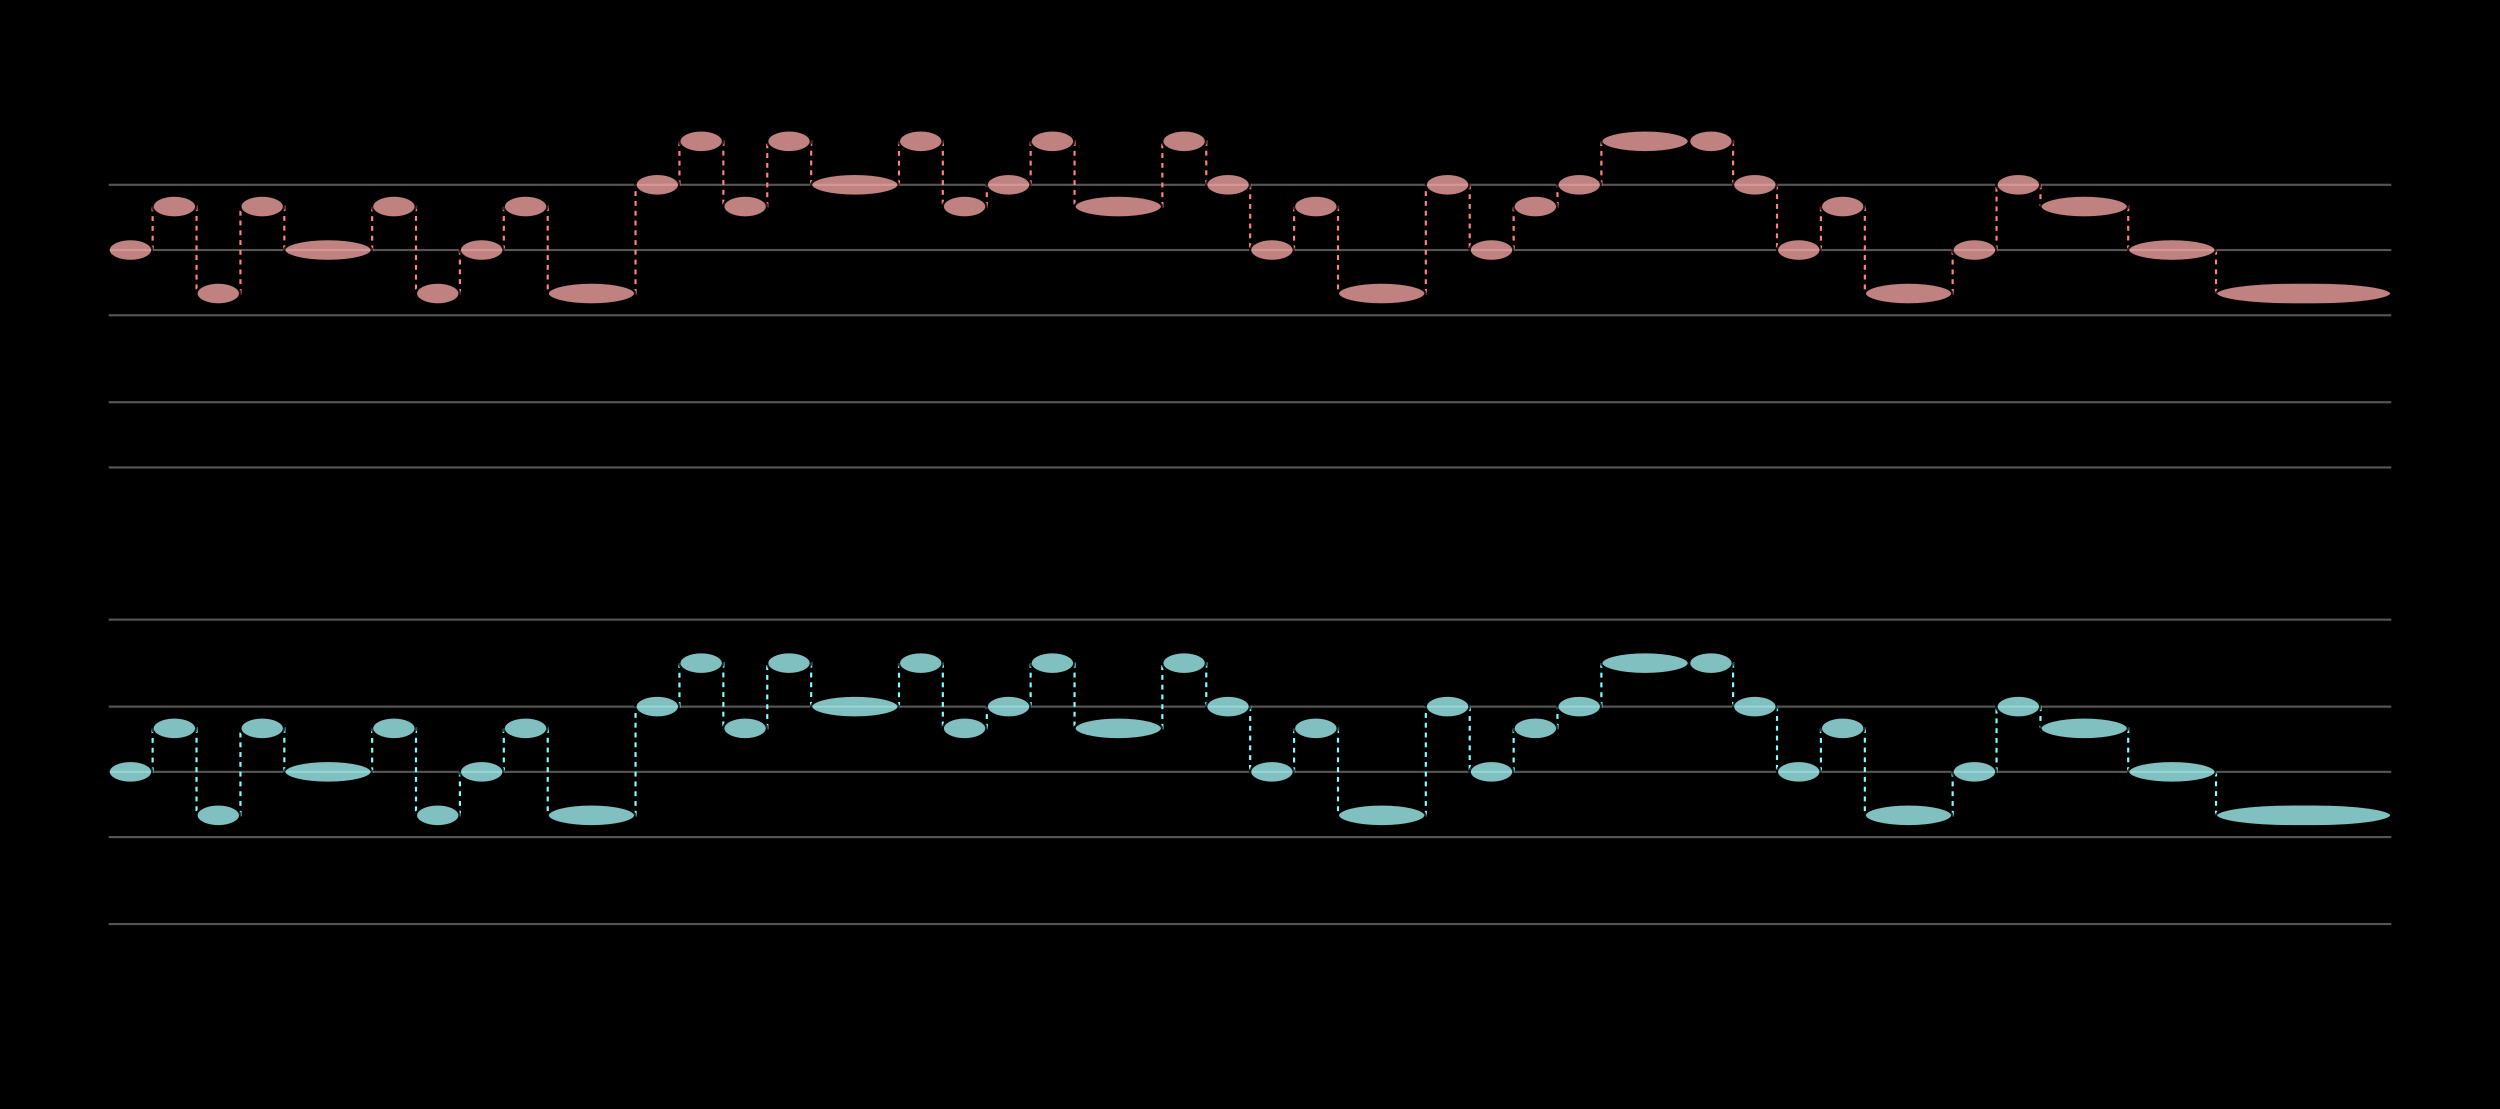
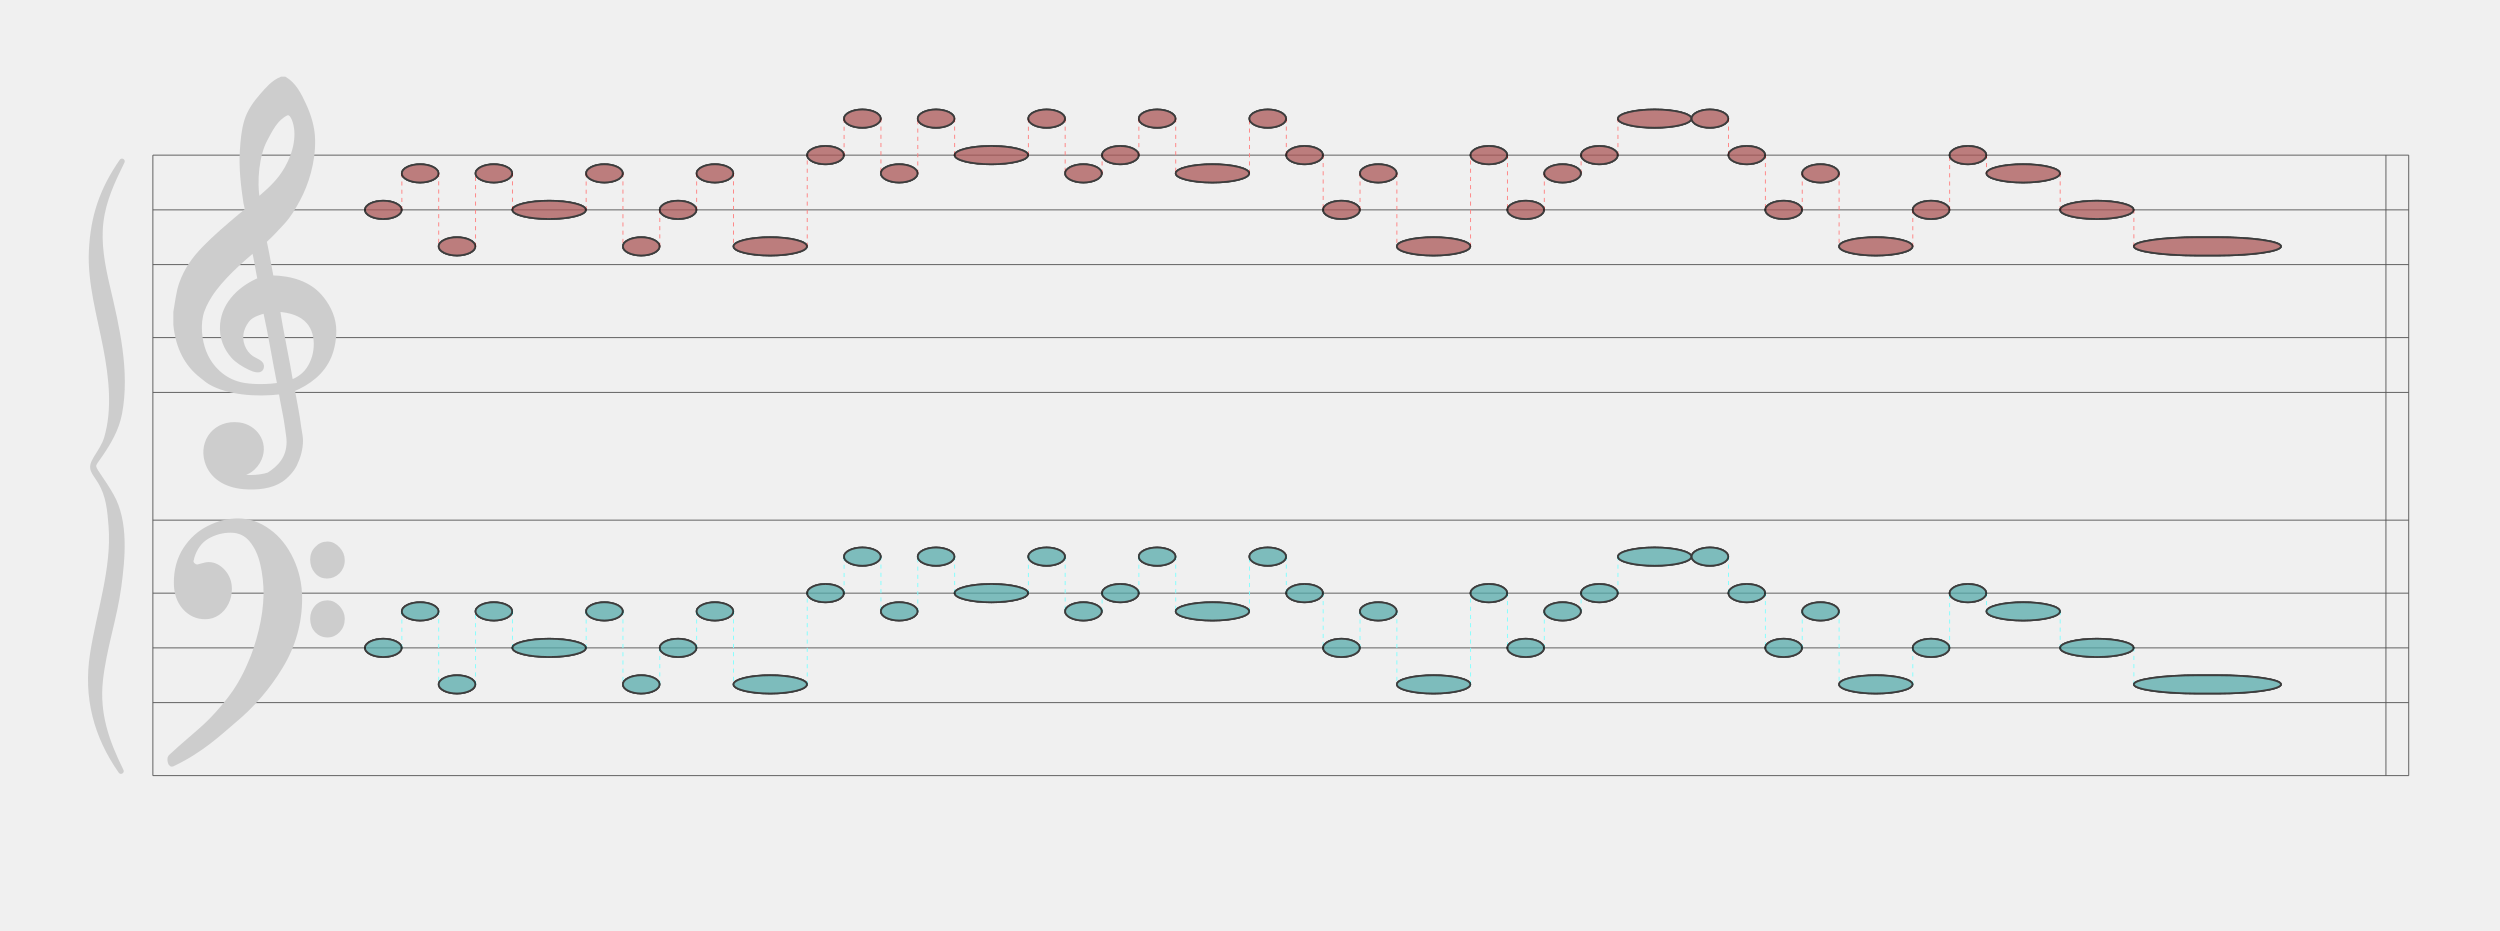
- <svg xmlns="http://www.w3.org/2000/svg" version="1.1" viewPort="0 40 29.995 41" viewBox="-50 -50 1149.83 510" width="1149.83" height="510">
+ <svg xmlns="http://www.w3.org/2000/svg" version="1.1" viewPort="0 40 29.995 41" viewBox="-200 -50 1369.83 510" width="1369.83" height="510">
  <filter id="constantOpacity">
    <feComponentTransfer>
      <feFuncA type="table" tableValues="0 .5 .5" />
    </feComponentTransfer>
  </filter>
-   <rect class="background" x="-500%" y="-500%" width="1000%" height="1000%" style="fill:black" />
  <g transform="scale(35, -10) translate(0, -81)">
-     <g class="staff-lines" stroke-width="0.1" stroke="#555555">
-       <path d="M0 64.5 L29.995 64.5" />
-       <path d="M0 67.5 L29.995 67.5" />
-       <path d="M0 71.5 L29.995 71.5" />
-       <path d="M0 74.5 L29.995 74.5" />
-       <path d="M0 77.5 L29.995 77.5" />
-       <path d="M0 43.5 L29.995 43.5" />
-       <path d="M0 47.5 L29.995 47.5" />
-       <path d="M0 50.5 L29.995 50.5" />
-       <path d="M0 53.5 L29.995 53.5" />
-       <path d="M0 57.5 L29.995 57.5" />
+     <g class="staff-lines" stroke-width="0.5" stroke="#555555">
+       <path vector-effect="non-scaling-stroke" d="M-3.321 64.5 L31.995 64.5" />
+       <path vector-effect="non-scaling-stroke" d="M-3.321 67.5 L31.995 67.5" />
+       <path vector-effect="non-scaling-stroke" d="M-3.321 71.5 L31.995 71.5" />
+       <path vector-effect="non-scaling-stroke" d="M-3.321 74.5 L31.995 74.5" />
+       <path vector-effect="non-scaling-stroke" d="M-3.321 77.5 L31.995 77.5" />
+       <path vector-effect="non-scaling-stroke" d="M-3.321 43.5 L31.995 43.5" />
+       <path vector-effect="non-scaling-stroke" d="M-3.321 47.5 L31.995 47.5" />
+       <path vector-effect="non-scaling-stroke" d="M-3.321 50.5 L31.995 50.5" />
+       <path vector-effect="non-scaling-stroke" d="M-3.321 53.5 L31.995 53.5" />
+       <path vector-effect="non-scaling-stroke" d="M-3.321 57.5 L31.995 57.5" />
+       <path vector-effect="non-scaling-stroke" d="M31.638,43.5 L31.638,77.5" />
+       <path vector-effect="non-scaling-stroke" d="M31.995,43.5 L31.995,77.5" />
+       <path vector-effect="non-scaling-stroke" d="M-3.321,43.5 L-3.321,77.5 z" />
+     </g>
+     <g transform="scale(0.714286, 1)">
+       <g vector-effect="non-scaling-stroke" class="treble-clef" stroke="#cdcdcd" stroke-width="3" fill="#cdcdcd" transform="translate(-17.25, 5.15) scale(0.06, 0.07)">
+         <path vector-effect="non-scaling-stroke" d="M250.026,1080.111c-2.375-5.813-4.501-12.037-5.616-19.656c-1.07-7.32-1.387-15.609-1.62-23.113    c-0.426-13.713,0.409-28.548,1.296-41.038c0.132-1.861,0.517-3.882,0.432-5.183c-0.118-1.794-1.622-3.834-2.484-5.401    c-4.551-8.266-9.023-16.291-13.176-25.488c-3.56-7.883-6.46-16.235-8.316-27.648c-1.087-6.682-1.406-14.26-2.053-21.816   c0-3.313,0-6.623,0-9.936c0.817-17.854,4.099-30.916,9.396-39.743c1.084-1.808,2.228-3.951,3.24-5.186    c6.218-7.579,16.081-9.873,25.812-7.343c0.598-8.887,1.858-19.53,2.376-28.944c0.193-3.49,0.54-7.194,0.54-10.368    c-0.003-13.193-3.44-20.603-7.452-26.135c-3.645-2.613-9.925-3.099-13.176,0.43c4.904-0.174,8.174,5.425,9.612,12.744    c2.427,12.351-1.738,24.386-7.344,25.918c-8.458,2.316-13.738-12.691-11.556-28.295c1.622-11.598,6.603-18.42,13.176-19.655    c5.073-0.956,10.149,0.426,13.608,5.399c1.988,2.858,4.009,7.685,4.968,11.879c1.246,5.448,2.18,12.212,2.16,18.792    c-0.01,3.246-0.453,6.761-0.648,10.152c-0.614,10.689-1.579,19.729-2.376,29.812c6.095,5.437,10.941,13.432,13.392,25.704    c1.302,6.52,2.035,15.517,1.727,23.111c-0.375,9.302-2.565,17.712-5.183,23.975c-3.863,9.248-9.852,13.985-17.604,14.257    c-0.849,9.749-1.633,19.633-2.593,29.159c2.376,4.619,4.55,9.643,6.805,14.906c2.185,5.095,3.892,11.286,5.508,17.712    c2.98,11.855,5.576,29.004,5.4,46.44c-0.102,10.157-1.538,19.319-3.24,27.215c-1.691,7.847-3.557,15.81-6.912,20.089    c-0.36,0-0.72,0-1.08,0C254.113,1090.306,252.068,1085.104,250.026,1080.111z M248.19,997.6    c-1.362,15.429-0.295,36.475,2.7,48.384c1.367,5.441,2.426,10.329,4.428,15.122c0.854,2.04,3.006,5.909,4.104,5.83    c2.104-0.153,3.064-9.245,3.24-13.824c0.542-14.092-2.623-28.387-5.832-37.366C254.247,1008.515,250.911,1002.572,248.19,997.6z     M249.27,935.823c-6.565-5.809-13.02-17.569-13.716-34.776c-0.425-10.517,1.463-18.693,3.888-24.624    c1.422-3.478,3.789-6.692,6.156-9.072c1.287-1.293,4.09-3.666,3.996,1.296c-0.048,2.584-2.504,4.06-3.888,6.263    c-2.557,4.079-4.489,12.399-3.348,21.385c0.481,3.784,1.636,7.983,2.808,10.153c1.458,2.697,3.725,4.34,6.048,5.615    c1.987-19.137,3.451-39.323,5.292-58.753c-4.493-1.347-9.224-1.49-13.068-0.213c-6.922,2.298-11.753,12.045-14.256,23.111    c-1.838,8.128-2.944,20.546-1.837,31.752c0.529,5.353,1.939,11.271,3.348,15.984c4.113,13.751,11.055,26.606,16.308,36.289    C247.971,952.523,248.466,943.862,249.27,935.823z M260.286,855.473c-1.479,19.361-3.545,38.701-4.86,57.671    c5.07-0.638,9.023-3.541,11.556-9.718c4.25-10.369,3.378-29.217-0.648-39.53C264.924,860.283,262.694,856.868,260.286,855.473z" />
+       </g>
+       <g class="bass-clef" fill="#cdcdcd" stroke="#cdcdcd" transform="scale(1.02, 1) translate(-0.25, 0.25)" stroke-width="3">
+         <g transform="matrix(0.1835537,0,0,0.1830159,-98.29797,-1128.841)">
+           <path vector-effect="non-scaling-stroke" d="M514.308,6407.837c3.419,4.086,5.655,9.64,7.124,12.803     c2.204,4.648,4.046,10.097,5.538,16.384c1.492,6.287,2.238,13.068,2.238,20.385c0,4.115-0.338,7.925-0.991,11.507     c-0.653,3.543-1.527,6.4-2.647,8.459c-1.108,2.095-2.297,3.125-3.545,3.125c-1.142,0-2.262-0.687-3.369-2.135     c-1.119-1.41-2.029-3.505-2.752-6.325c-0.711-2.819-1.073-6.135-1.073-9.982c0-3.011,0.326-5.411,0.968-7.317     c0.653-1.867,1.446-2.78,2.379-2.78c0.513,0,0.991,0.342,1.422,1.104c0.431,0.724,0.769,1.753,1.014,3.011     c0.245,1.257,0.373,2.628,0.373,4.077c0,2.019-0.245,3.733-0.735,5.144c-0.501,1.41-1.049,2.132-1.667,2.132     c-0.21,0-0.466-0.152-0.781-0.38c-0.303-0.229-0.501-0.342-0.571-0.342c-0.14,0-0.292,0.152-0.466,0.495     c-0.175,0.342-0.268,0.799-0.292,1.41c0.07,0.495,0.117,0.838,0.117,1.104c0.338,2.896,0.944,4.953,1.796,6.249     c0.863,1.258,1.784,1.905,2.763,1.905c1.014,0,1.83-0.953,2.46-2.858c0.63-1.943,1.073-4.344,1.329-7.277     c0.268-2.896,0.396-5.981,0.396-9.22c-0.035-3.468-0.221-7.125-0.583-10.897c-0.361-3.81-0.804-7.163-1.317-10.059     c-0.653-3.925-1.458-7.468-2.414-10.593c-0.956-3.124-1.889-5.752-2.775-7.849c-0.886-2.133-2.731-5.973-4.104-9.297     C514,6409.468,514.126,6407.62,514.308,6407.837z" />
+           <path vector-effect="non-scaling-stroke" d="M531.259,6465.557c0.313-0.979,0.705-1.415,1.189-1.415     c0.457,0,0.862,0.436,1.228,1.306c0.339,0.908,0.522,2.032,0.522,3.339c0,1.233-0.17,2.358-0.522,3.302     c-0.353,0.979-0.745,1.488-1.163,1.488c-0.483,0-0.888-0.436-1.215-1.343c-0.34-0.871-0.509-1.958-0.509-3.266     C530.789,6467.626,530.945,6466.5,531.259,6465.557z" />
+           <path vector-effect="non-scaling-stroke" d="M531.272,6447.847c0.327-0.871,0.732-1.342,1.241-1.342     c0.457,0,0.849,0.471,1.189,1.378c0.327,0.908,0.497,2.033,0.497,3.447c0,1.162-0.183,2.214-0.522,3.193     c-0.366,0.98-0.745,1.452-1.163,1.452c-0.509,0-0.914-0.436-1.241-1.343c-0.313-0.87-0.483-1.996-0.483-3.301     C530.789,6449.879,530.958,6448.717,531.272,6447.847z" />
+         </g>
+       </g>
+     </g>
+     <g transform="scale(0.714286, 1)">
+       <g class="brace" transform="rotate(0.2) translate(30.5,-324) scale(1,-1) scale(.0175)">
+         <path vector-effect="non-scaling-stroke" stroke="#cdcdcd" fill="#cdcdcd" stroke-width="3" stroke-linejoin="round" d="M-2031.812-22924.453    c-24.919,88.91-36.494,171.418-39.024,279.09c-2.379,101.156,9.877,207.264,16.991,305.533    c6.605,91.162,10.955,191.51-0.048,282.248c-2.757,22.732-8.614,43.227-13.597,63.254c-8.261,33.207-2.886,38.68,5.136,72.111    c10.485,43.689,11.808,90.887,13.172,140.795c3.604,132-16.215,270.613-24.675,400.074    c-8.818,134.883,3.651,255.861,34.113,366.164c-17.906-92.289-29.886-179.082-25.068-283.635    c4.572-99.275,18.379-195.207,24.078-294.23c5.11-88.826,9.914-203.154-8.344-284.342c-4.91-21.82-10.217-42.227-15.835-62.98    c-9.146-33.812-7.235-31.322,2.353-65.664c11.021-39.504,20.774-80.965,24.589-128.662c10.5-131.361-2.347-271.072-13.816-398.416    c-5.957-66.148-10.878-134.006-7.34-202.238C-2055.575-22803.877-2044.086-22863.117-2031.812-22924.453L-2031.812-22924.453z" />
+       </g>
    </g>
    <g style="stroke-width:1; stroke:black;">
-       <g class="note-lines track-2" fill="none" stroke="hsl(180, 100%, 75%)" stroke-dasharray="2.25" stroke-width="1">
+       <g class="note-lines track-2" fill="none" stroke="hsl(180, 100%, 75%)" stroke-dasharray="2.25" vector-effect="non-scaling-stroke" stroke-width="0.5">
        <path vector-effect="non-scaling-stroke" d=" M0.572 50.5 L0.577 50.5 L0.577 52.5" />
        <path vector-effect="non-scaling-stroke" d=" M1.149 52.5 L1.154 52.5 L1.154 48.5" />
        <path vector-effect="non-scaling-stroke" d=" M1.726 48.5 L1.731 48.5 L1.731 52.5" />
        <path vector-effect="non-scaling-stroke" d=" M2.303 52.5 L2.308 52.5 L2.308 50.5" />
        <path vector-effect="non-scaling-stroke" d=" M3.457 50.5 L3.462 50.5 L3.462 52.5" />
        <path vector-effect="non-scaling-stroke" d=" M4.034 52.5 L4.038 52.5 L4.038 48.5" />
        <path vector-effect="non-scaling-stroke" d=" M4.611 48.5 L4.615 48.5 L4.615 50.5" />
        <path vector-effect="non-scaling-stroke" d=" M5.188 50.5 L5.192 50.5 L5.192 52.5" />
        <path vector-effect="non-scaling-stroke" d=" M5.764 52.5 L5.769 52.5 L5.769 48.5" />
        <path vector-effect="non-scaling-stroke" d=" M6.918 48.5 L6.923 48.5 L6.923 53.5" />
        <path vector-effect="non-scaling-stroke" d=" M7.495 53.5 L7.5 53.5 L7.5 55.5" />
        <path vector-effect="non-scaling-stroke" d=" M8.072 55.5 L8.077 55.5 L8.077 52.5" />
        <path vector-effect="non-scaling-stroke" d=" M8.649 52.5 L8.654 52.5 L8.654 55.5" />
        <path vector-effect="non-scaling-stroke" d=" M9.226 55.5 L9.231 55.5 L9.231 53.5" />
        <path vector-effect="non-scaling-stroke" d=" M10.38 53.5 L10.385 53.5 L10.385 55.5" />
        <path vector-effect="non-scaling-stroke" d=" M10.957 55.5 L10.961 55.5 L10.961 52.5" />
        <path vector-effect="non-scaling-stroke" d=" M11.534 52.5 L11.539 52.5 L11.539 53.5" />
        <path vector-effect="non-scaling-stroke" d=" M12.111 53.5 L12.115 53.5 L12.115 55.5" />
        <path vector-effect="non-scaling-stroke" d=" M12.688 55.5 L12.692 55.5 L12.692 52.5" />
        <path vector-effect="non-scaling-stroke" d=" M13.841 52.5 L13.846 52.5 L13.846 55.5" />
        <path vector-effect="non-scaling-stroke" d=" M14.418 55.5 L14.423 55.5 L14.423 53.5" />
        <path vector-effect="non-scaling-stroke" d=" M14.995 53.5 L15 53.5 L15 50.5" />
        <path vector-effect="non-scaling-stroke" d=" M15.572 50.5 L15.577 50.5 L15.577 52.5" />
        <path vector-effect="non-scaling-stroke" d=" M16.149 52.5 L16.154 52.5 L16.154 48.5" />
        <path vector-effect="non-scaling-stroke" d=" M17.303 48.5 L17.308 48.5 L17.308 53.5" />
        <path vector-effect="non-scaling-stroke" d=" M17.88 53.5 L17.885 53.5 L17.885 50.5" />
        <path vector-effect="non-scaling-stroke" d=" M18.457 50.5 L18.462 50.5 L18.462 52.5" />
        <path vector-effect="non-scaling-stroke" d=" M19.034 52.5 L19.038 52.5 L19.038 53.5" />
        <path vector-effect="non-scaling-stroke" d=" M19.611 53.5 L19.615 53.5 L19.615 55.5" />
        <path vector-effect="non-scaling-stroke" d=" M20.764 55.5 L20.769 55.5 L20.769 55.5" />
        <path vector-effect="non-scaling-stroke" d=" M21.341 55.5 L21.346 55.5 L21.346 53.5" />
        <path vector-effect="non-scaling-stroke" d=" M21.918 53.5 L21.923 53.5 L21.923 50.5" />
        <path vector-effect="non-scaling-stroke" d=" M22.495 50.5 L22.5 50.5 L22.5 52.5" />
        <path vector-effect="non-scaling-stroke" d=" M23.072 52.5 L23.077 52.5 L23.077 48.5" />
        <path vector-effect="non-scaling-stroke" d=" M24.226 48.5 L24.231 48.5 L24.231 50.5" />
        <path vector-effect="non-scaling-stroke" d=" M24.803 50.5 L24.808 50.5 L24.808 53.5" />
        <path vector-effect="non-scaling-stroke" d=" M25.38 53.5 L25.385 53.5 L25.385 52.5" />
        <path vector-effect="non-scaling-stroke" d=" M26.534 52.5 L26.538 52.5 L26.538 50.5" />
        <path vector-effect="non-scaling-stroke" d=" M27.688 50.5 L27.692 50.5 L27.692 48.5" />
      </g>
-       <g class="note-lines track-1" fill="none" stroke="hsl(0, 100%, 75%)" stroke-dasharray="2.25" stroke-width="1">
+       <g class="note-lines track-1" fill="none" stroke="hsl(0, 100%, 75%)" stroke-dasharray="2.25" vector-effect="non-scaling-stroke" stroke-width="0.5">
        <path vector-effect="non-scaling-stroke" d=" M0.572 74.5 L0.577 74.5 L0.577 76.5" />
        <path vector-effect="non-scaling-stroke" d=" M1.149 76.5 L1.154 76.5 L1.154 72.5" />
        <path vector-effect="non-scaling-stroke" d=" M1.726 72.5 L1.731 72.5 L1.731 76.5" />
        <path vector-effect="non-scaling-stroke" d=" M2.303 76.5 L2.308 76.5 L2.308 74.5" />
        <path vector-effect="non-scaling-stroke" d=" M3.457 74.5 L3.462 74.5 L3.462 76.5" />
        <path vector-effect="non-scaling-stroke" d=" M4.034 76.5 L4.038 76.5 L4.038 72.5" />
        <path vector-effect="non-scaling-stroke" d=" M4.611 72.5 L4.615 72.5 L4.615 74.5" />
        <path vector-effect="non-scaling-stroke" d=" M5.188 74.5 L5.192 74.5 L5.192 76.5" />
        <path vector-effect="non-scaling-stroke" d=" M5.764 76.5 L5.769 76.5 L5.769 72.5" />
        <path vector-effect="non-scaling-stroke" d=" M6.918 72.5 L6.923 72.5 L6.923 77.5" />
        <path vector-effect="non-scaling-stroke" d=" M7.495 77.5 L7.5 77.5 L7.5 79.5" />
        <path vector-effect="non-scaling-stroke" d=" M8.072 79.5 L8.077 79.5 L8.077 76.5" />
        <path vector-effect="non-scaling-stroke" d=" M8.649 76.5 L8.654 76.5 L8.654 79.5" />
        <path vector-effect="non-scaling-stroke" d=" M9.226 79.5 L9.231 79.5 L9.231 77.5" />
        <path vector-effect="non-scaling-stroke" d=" M10.38 77.5 L10.385 77.5 L10.385 79.5" />
        <path vector-effect="non-scaling-stroke" d=" M10.957 79.5 L10.961 79.5 L10.961 76.5" />
        <path vector-effect="non-scaling-stroke" d=" M11.534 76.5 L11.539 76.5 L11.539 77.5" />
        <path vector-effect="non-scaling-stroke" d=" M12.111 77.5 L12.115 77.5 L12.115 79.5" />
        <path vector-effect="non-scaling-stroke" d=" M12.688 79.5 L12.692 79.5 L12.692 76.5" />
        <path vector-effect="non-scaling-stroke" d=" M13.841 76.5 L13.846 76.5 L13.846 79.5" />
        <path vector-effect="non-scaling-stroke" d=" M14.418 79.5 L14.423 79.5 L14.423 77.5" />
        <path vector-effect="non-scaling-stroke" d=" M14.995 77.5 L15 77.5 L15 74.5" />
        <path vector-effect="non-scaling-stroke" d=" M15.572 74.5 L15.577 74.5 L15.577 76.5" />
        <path vector-effect="non-scaling-stroke" d=" M16.149 76.5 L16.154 76.5 L16.154 72.5" />
        <path vector-effect="non-scaling-stroke" d=" M17.303 72.5 L17.308 72.5 L17.308 77.5" />
        <path vector-effect="non-scaling-stroke" d=" M17.88 77.5 L17.885 77.5 L17.885 74.5" />
        <path vector-effect="non-scaling-stroke" d=" M18.457 74.5 L18.462 74.5 L18.462 76.5" />
        <path vector-effect="non-scaling-stroke" d=" M19.034 76.5 L19.038 76.5 L19.038 77.5" />
        <path vector-effect="non-scaling-stroke" d=" M19.611 77.5 L19.615 77.5 L19.615 79.5" />
        <path vector-effect="non-scaling-stroke" d=" M20.764 79.5 L20.769 79.5 L20.769 79.5" />
        <path vector-effect="non-scaling-stroke" d=" M21.341 79.5 L21.346 79.5 L21.346 77.5" />
        <path vector-effect="non-scaling-stroke" d=" M21.918 77.5 L21.923 77.5 L21.923 74.5" />
        <path vector-effect="non-scaling-stroke" d=" M22.495 74.5 L22.5 74.5 L22.5 76.5" />
        <path vector-effect="non-scaling-stroke" d=" M23.072 76.5 L23.077 76.5 L23.077 72.5" />
        <path vector-effect="non-scaling-stroke" d=" M24.226 72.5 L24.231 72.5 L24.231 74.5" />
        <path vector-effect="non-scaling-stroke" d=" M24.803 74.5 L24.808 74.5 L24.808 77.5" />
        <path vector-effect="non-scaling-stroke" d=" M25.38 77.5 L25.385 77.5 L25.385 76.5" />
        <path vector-effect="non-scaling-stroke" d=" M26.534 76.5 L26.538 76.5 L26.538 74.5" />
        <path vector-effect="non-scaling-stroke" d=" M27.688 74.5 L27.692 74.5 L27.692 72.5" />
      </g>
-       <g opacity="0.5" class="note-backdrops track-2" style="fill:white;">
+       <g opacity="0.5" class="note-backdrops track-2" style="fill:black;">
        <g class="note key-50 ont-0d000 offt-0d572">
          <rect vector-effect="non-scaling-stroke" rx="1" ry="1" x="0" y="50" width="0.572" height="1" />
        </g>
        <g class="note key-52 ont-0d577 offt-1d149">
          <rect vector-effect="non-scaling-stroke" rx="1" ry="1" x="0.577" y="52" width="0.572" height="1" />
        </g>
        <g class="note key-48 ont-1d154 offt-1d726 minima">
          <rect vector-effect="non-scaling-stroke" rx="1" ry="1" x="1.154" y="48" width="0.572" height="1" />
        </g>
        <g class="note key-52 ont-1d731 offt-2d303">
          <rect vector-effect="non-scaling-stroke" rx="1" ry="1" x="1.731" y="52" width="0.572" height="1" />
        </g>
        <g class="note key-50 ont-2d308 offt-3d457">
          <rect vector-effect="non-scaling-stroke" rx="1" ry="1" x="2.308" y="50" width="1.149" height="1" />
        </g>
        <g class="note key-52 ont-3d462 offt-4d034">
          <rect vector-effect="non-scaling-stroke" rx="1" ry="1" x="3.462" y="52" width="0.572" height="1" />
        </g>
        <g class="note key-48 ont-4d038 offt-4d611 minima">
          <rect vector-effect="non-scaling-stroke" rx="1" ry="1" x="4.038" y="48" width="0.572" height="1" />
        </g>
        <g class="note key-50 ont-4d615 offt-5d187">
          <rect vector-effect="non-scaling-stroke" rx="1" ry="1" x="4.615" y="50" width="0.572" height="1" />
        </g>
        <g class="note key-52 ont-5d192 offt-5d764">
          <rect vector-effect="non-scaling-stroke" rx="1" ry="1" x="5.192" y="52" width="0.572" height="1" />
        </g>
        <g class="note key-48 ont-5d769 offt-6d918 minima">
          <rect vector-effect="non-scaling-stroke" rx="1" ry="1" x="5.769" y="48" width="1.149" height="1" />
        </g>
        <g class="note key-53 ont-6d923 offt-7d495">
          <rect vector-effect="non-scaling-stroke" rx="1" ry="1" x="6.923" y="53" width="0.572" height="1" />
        </g>
        <g class="note key-55 ont-7d500 offt-8d072 maxima">
          <rect vector-effect="non-scaling-stroke" rx="1" ry="1" x="7.5" y="55" width="0.572" height="1" />
        </g>
        <g class="note key-52 ont-8d077 offt-8d649">
          <rect vector-effect="non-scaling-stroke" rx="1" ry="1" x="8.077" y="52" width="0.572" height="1" />
        </g>
        <g class="note key-55 ont-8d654 offt-9d226 maxima">
          <rect vector-effect="non-scaling-stroke" rx="1" ry="1" x="8.654" y="55" width="0.572" height="1" />
        </g>
        <g class="note key-53 ont-9d231 offt-10d380">
          <rect vector-effect="non-scaling-stroke" rx="1" ry="1" x="9.231" y="53" width="1.149" height="1" />
        </g>
        <g class="note key-55 ont-10d385 offt-10d957 maxima">
          <rect vector-effect="non-scaling-stroke" rx="1" ry="1" x="10.385" y="55" width="0.572" height="1" />
        </g>
        <g class="note key-52 ont-10d962 offt-11d534">
          <rect vector-effect="non-scaling-stroke" rx="1" ry="1" x="10.961" y="52" width="0.572" height="1" />
        </g>
        <g class="note key-53 ont-11d538 offt-12d111">
          <rect vector-effect="non-scaling-stroke" rx="1" ry="1" x="11.539" y="53" width="0.572" height="1" />
        </g>
        <g class="note key-55 ont-12d115 offt-12d687 maxima">
          <rect vector-effect="non-scaling-stroke" rx="1" ry="1" x="12.115" y="55" width="0.572" height="1" />
        </g>
        <g class="note key-52 ont-12d692 offt-13d841">
          <rect vector-effect="non-scaling-stroke" rx="1" ry="1" x="12.692" y="52" width="1.149" height="1" />
        </g>
        <g class="note key-55 ont-13d846 offt-14d418 maxima">
          <rect vector-effect="non-scaling-stroke" rx="1" ry="1" x="13.846" y="55" width="0.572" height="1" />
        </g>
        <g class="note key-53 ont-14d423 offt-14d995">
          <rect vector-effect="non-scaling-stroke" rx="1" ry="1" x="14.423" y="53" width="0.572" height="1" />
        </g>
        <g class="note key-50 ont-15d000 offt-15d572">
          <rect vector-effect="non-scaling-stroke" rx="1" ry="1" x="15" y="50" width="0.572" height="1" />
        </g>
        <g class="note key-52 ont-15d577 offt-16d149">
          <rect vector-effect="non-scaling-stroke" rx="1" ry="1" x="15.577" y="52" width="0.572" height="1" />
        </g>
        <g class="note key-48 ont-16d154 offt-17d303 minima">
          <rect vector-effect="non-scaling-stroke" rx="1" ry="1" x="16.154" y="48" width="1.149" height="1" />
        </g>
        <g class="note key-53 ont-17d308 offt-17d880">
          <rect vector-effect="non-scaling-stroke" rx="1" ry="1" x="17.308" y="53" width="0.572" height="1" />
        </g>
        <g class="note key-50 ont-17d885 offt-18d457">
          <rect vector-effect="non-scaling-stroke" rx="1" ry="1" x="17.885" y="50" width="0.572" height="1" />
        </g>
        <g class="note key-52 ont-18d462 offt-19d034">
          <rect vector-effect="non-scaling-stroke" rx="1" ry="1" x="18.462" y="52" width="0.572" height="1" />
        </g>
        <g class="note key-53 ont-19d038 offt-19d611">
          <rect vector-effect="non-scaling-stroke" rx="1" ry="1" x="19.038" y="53" width="0.572" height="1" />
        </g>
        <g class="note key-55 ont-19d615 offt-20d764 maxima">
          <rect vector-effect="non-scaling-stroke" rx="1" ry="1" x="19.615" y="55" width="1.149" height="1" />
        </g>
        <g class="note key-55 ont-20d769 offt-21d341 maxima">
          <rect vector-effect="non-scaling-stroke" rx="1" ry="1" x="20.769" y="55" width="0.572" height="1" />
        </g>
        <g class="note key-53 ont-21d346 offt-21d918">
          <rect vector-effect="non-scaling-stroke" rx="1" ry="1" x="21.346" y="53" width="0.572" height="1" />
        </g>
        <g class="note key-50 ont-21d923 offt-22d495">
          <rect vector-effect="non-scaling-stroke" rx="1" ry="1" x="21.923" y="50" width="0.572" height="1" />
        </g>
        <g class="note key-52 ont-22d500 offt-23d072">
          <rect vector-effect="non-scaling-stroke" rx="1" ry="1" x="22.5" y="52" width="0.572" height="1" />
        </g>
        <g class="note key-48 ont-23d077 offt-24d226 minima">
          <rect vector-effect="non-scaling-stroke" rx="1" ry="1" x="23.077" y="48" width="1.149" height="1" />
        </g>
        <g class="note key-50 ont-24d231 offt-24d803">
          <rect vector-effect="non-scaling-stroke" rx="1" ry="1" x="24.231" y="50" width="0.572" height="1" />
        </g>
        <g class="note key-53 ont-24d808 offt-25d380">
          <rect vector-effect="non-scaling-stroke" rx="1" ry="1" x="24.808" y="53" width="0.572" height="1" />
        </g>
        <g class="note key-52 ont-25d385 offt-26d534">
          <rect vector-effect="non-scaling-stroke" rx="1" ry="1" x="25.385" y="52" width="1.149" height="1" />
        </g>
        <g class="note key-50 ont-26d538 offt-27d687">
          <rect vector-effect="non-scaling-stroke" rx="1" ry="1" x="26.538" y="50" width="1.149" height="1" />
        </g>
        <g class="note key-48 ont-27d692 offt-29d995 minima">
          <rect vector-effect="non-scaling-stroke" rx="1" ry="1" x="27.692" y="48" width="2.303" height="1" />
        </g>
      </g>
-       <g opacity="0.5" class="note-backdrops track-1" style="fill:white;">
+       <g opacity="0.5" class="note-backdrops track-1" style="fill:black;">
        <g class="note key-74 ont-0d000 offt-0d572">
          <rect vector-effect="non-scaling-stroke" rx="1" ry="1" x="0" y="74" width="0.572" height="1" />
        </g>
        <g class="note key-76 ont-0d577 offt-1d149">
          <rect vector-effect="non-scaling-stroke" rx="1" ry="1" x="0.577" y="76" width="0.572" height="1" />
        </g>
        <g class="note key-72 ont-1d154 offt-1d726 minima">
          <rect vector-effect="non-scaling-stroke" rx="1" ry="1" x="1.154" y="72" width="0.572" height="1" />
        </g>
        <g class="note key-76 ont-1d731 offt-2d303">
          <rect vector-effect="non-scaling-stroke" rx="1" ry="1" x="1.731" y="76" width="0.572" height="1" />
        </g>
        <g class="note key-74 ont-2d308 offt-3d457">
          <rect vector-effect="non-scaling-stroke" rx="1" ry="1" x="2.308" y="74" width="1.149" height="1" />
        </g>
        <g class="note key-76 ont-3d462 offt-4d034">
          <rect vector-effect="non-scaling-stroke" rx="1" ry="1" x="3.462" y="76" width="0.572" height="1" />
        </g>
        <g class="note key-72 ont-4d038 offt-4d611 minima">
          <rect vector-effect="non-scaling-stroke" rx="1" ry="1" x="4.038" y="72" width="0.572" height="1" />
        </g>
        <g class="note key-74 ont-4d615 offt-5d187">
          <rect vector-effect="non-scaling-stroke" rx="1" ry="1" x="4.615" y="74" width="0.572" height="1" />
        </g>
        <g class="note key-76 ont-5d192 offt-5d764">
          <rect vector-effect="non-scaling-stroke" rx="1" ry="1" x="5.192" y="76" width="0.572" height="1" />
        </g>
        <g class="note key-72 ont-5d769 offt-6d918 minima">
          <rect vector-effect="non-scaling-stroke" rx="1" ry="1" x="5.769" y="72" width="1.149" height="1" />
        </g>
        <g class="note key-77 ont-6d923 offt-7d495">
          <rect vector-effect="non-scaling-stroke" rx="1" ry="1" x="6.923" y="77" width="0.572" height="1" />
        </g>
        <g class="note key-79 ont-7d500 offt-8d072 maxima">
          <rect vector-effect="non-scaling-stroke" rx="1" ry="1" x="7.5" y="79" width="0.572" height="1" />
        </g>
        <g class="note key-76 ont-8d077 offt-8d649">
          <rect vector-effect="non-scaling-stroke" rx="1" ry="1" x="8.077" y="76" width="0.572" height="1" />
        </g>
        <g class="note key-79 ont-8d654 offt-9d226 maxima">
          <rect vector-effect="non-scaling-stroke" rx="1" ry="1" x="8.654" y="79" width="0.572" height="1" />
        </g>
        <g class="note key-77 ont-9d231 offt-10d380">
          <rect vector-effect="non-scaling-stroke" rx="1" ry="1" x="9.231" y="77" width="1.149" height="1" />
        </g>
        <g class="note key-79 ont-10d385 offt-10d957 maxima">
          <rect vector-effect="non-scaling-stroke" rx="1" ry="1" x="10.385" y="79" width="0.572" height="1" />
        </g>
        <g class="note key-76 ont-10d962 offt-11d534">
          <rect vector-effect="non-scaling-stroke" rx="1" ry="1" x="10.961" y="76" width="0.572" height="1" />
        </g>
        <g class="note key-77 ont-11d538 offt-12d111">
          <rect vector-effect="non-scaling-stroke" rx="1" ry="1" x="11.539" y="77" width="0.572" height="1" />
        </g>
        <g class="note key-79 ont-12d115 offt-12d687 maxima">
          <rect vector-effect="non-scaling-stroke" rx="1" ry="1" x="12.115" y="79" width="0.572" height="1" />
        </g>
        <g class="note key-76 ont-12d692 offt-13d841">
          <rect vector-effect="non-scaling-stroke" rx="1" ry="1" x="12.692" y="76" width="1.149" height="1" />
        </g>
        <g class="note key-79 ont-13d846 offt-14d418 maxima">
          <rect vector-effect="non-scaling-stroke" rx="1" ry="1" x="13.846" y="79" width="0.572" height="1" />
        </g>
        <g class="note key-77 ont-14d423 offt-14d995">
          <rect vector-effect="non-scaling-stroke" rx="1" ry="1" x="14.423" y="77" width="0.572" height="1" />
        </g>
        <g class="note key-74 ont-15d000 offt-15d572">
          <rect vector-effect="non-scaling-stroke" rx="1" ry="1" x="15" y="74" width="0.572" height="1" />
        </g>
        <g class="note key-76 ont-15d577 offt-16d149">
          <rect vector-effect="non-scaling-stroke" rx="1" ry="1" x="15.577" y="76" width="0.572" height="1" />
        </g>
        <g class="note key-72 ont-16d154 offt-17d303 minima">
          <rect vector-effect="non-scaling-stroke" rx="1" ry="1" x="16.154" y="72" width="1.149" height="1" />
        </g>
        <g class="note key-77 ont-17d308 offt-17d880">
          <rect vector-effect="non-scaling-stroke" rx="1" ry="1" x="17.308" y="77" width="0.572" height="1" />
        </g>
        <g class="note key-74 ont-17d885 offt-18d457">
          <rect vector-effect="non-scaling-stroke" rx="1" ry="1" x="17.885" y="74" width="0.572" height="1" />
        </g>
        <g class="note key-76 ont-18d462 offt-19d034">
          <rect vector-effect="non-scaling-stroke" rx="1" ry="1" x="18.462" y="76" width="0.572" height="1" />
        </g>
        <g class="note key-77 ont-19d038 offt-19d611">
          <rect vector-effect="non-scaling-stroke" rx="1" ry="1" x="19.038" y="77" width="0.572" height="1" />
        </g>
        <g class="note key-79 ont-19d615 offt-20d764 maxima">
          <rect vector-effect="non-scaling-stroke" rx="1" ry="1" x="19.615" y="79" width="1.149" height="1" />
        </g>
        <g class="note key-79 ont-20d769 offt-21d341 maxima">
          <rect vector-effect="non-scaling-stroke" rx="1" ry="1" x="20.769" y="79" width="0.572" height="1" />
        </g>
        <g class="note key-77 ont-21d346 offt-21d918">
          <rect vector-effect="non-scaling-stroke" rx="1" ry="1" x="21.346" y="77" width="0.572" height="1" />
        </g>
        <g class="note key-74 ont-21d923 offt-22d495">
          <rect vector-effect="non-scaling-stroke" rx="1" ry="1" x="21.923" y="74" width="0.572" height="1" />
        </g>
        <g class="note key-76 ont-22d500 offt-23d072">
          <rect vector-effect="non-scaling-stroke" rx="1" ry="1" x="22.5" y="76" width="0.572" height="1" />
        </g>
        <g class="note key-72 ont-23d077 offt-24d226 minima">
          <rect vector-effect="non-scaling-stroke" rx="1" ry="1" x="23.077" y="72" width="1.149" height="1" />
        </g>
        <g class="note key-74 ont-24d231 offt-24d803">
          <rect vector-effect="non-scaling-stroke" rx="1" ry="1" x="24.231" y="74" width="0.572" height="1" />
        </g>
        <g class="note key-77 ont-24d808 offt-25d380">
          <rect vector-effect="non-scaling-stroke" rx="1" ry="1" x="24.808" y="77" width="0.572" height="1" />
        </g>
        <g class="note key-76 ont-25d385 offt-26d534">
          <rect vector-effect="non-scaling-stroke" rx="1" ry="1" x="25.385" y="76" width="1.149" height="1" />
        </g>
        <g class="note key-74 ont-26d538 offt-27d687">
          <rect vector-effect="non-scaling-stroke" rx="1" ry="1" x="26.538" y="74" width="1.149" height="1" />
        </g>
        <g class="note key-72 ont-27d692 offt-29d995 minima">
          <rect vector-effect="non-scaling-stroke" rx="1" ry="1" x="27.692" y="72" width="2.303" height="1" />
        </g>
      </g>
      <g class="track-2" filter="url(#constantOpacity)" style="opacity:1; fill:hsl(180, 100%, 75%);">
        <g class="note key-50 ont-0d000 offt-0d572">
          <rect vector-effect="non-scaling-stroke" rx="1" ry="1" x="0" y="50" width="0.572" height="1" />
        </g>
        <g class="note key-52 ont-0d577 offt-1d149">
          <rect vector-effect="non-scaling-stroke" rx="1" ry="1" x="0.577" y="52" width="0.572" height="1" />
        </g>
        <g class="note key-48 ont-1d154 offt-1d726 minima">
          <rect vector-effect="non-scaling-stroke" rx="1" ry="1" x="1.154" y="48" width="0.572" height="1" />
        </g>
        <g class="note key-52 ont-1d731 offt-2d303">
          <rect vector-effect="non-scaling-stroke" rx="1" ry="1" x="1.731" y="52" width="0.572" height="1" />
        </g>
        <g class="note key-50 ont-2d308 offt-3d457">
          <rect vector-effect="non-scaling-stroke" rx="1" ry="1" x="2.308" y="50" width="1.149" height="1" />
        </g>
        <g class="note key-52 ont-3d462 offt-4d034">
          <rect vector-effect="non-scaling-stroke" rx="1" ry="1" x="3.462" y="52" width="0.572" height="1" />
        </g>
        <g class="note key-48 ont-4d038 offt-4d611 minima">
          <rect vector-effect="non-scaling-stroke" rx="1" ry="1" x="4.038" y="48" width="0.572" height="1" />
        </g>
        <g class="note key-50 ont-4d615 offt-5d187">
          <rect vector-effect="non-scaling-stroke" rx="1" ry="1" x="4.615" y="50" width="0.572" height="1" />
        </g>
        <g class="note key-52 ont-5d192 offt-5d764">
          <rect vector-effect="non-scaling-stroke" rx="1" ry="1" x="5.192" y="52" width="0.572" height="1" />
        </g>
        <g class="note key-48 ont-5d769 offt-6d918 minima">
          <rect vector-effect="non-scaling-stroke" rx="1" ry="1" x="5.769" y="48" width="1.149" height="1" />
        </g>
        <g class="note key-53 ont-6d923 offt-7d495">
          <rect vector-effect="non-scaling-stroke" rx="1" ry="1" x="6.923" y="53" width="0.572" height="1" />
        </g>
        <g class="note key-55 ont-7d500 offt-8d072 maxima">
          <rect vector-effect="non-scaling-stroke" rx="1" ry="1" x="7.5" y="55" width="0.572" height="1" />
        </g>
        <g class="note key-52 ont-8d077 offt-8d649">
          <rect vector-effect="non-scaling-stroke" rx="1" ry="1" x="8.077" y="52" width="0.572" height="1" />
        </g>
        <g class="note key-55 ont-8d654 offt-9d226 maxima">
          <rect vector-effect="non-scaling-stroke" rx="1" ry="1" x="8.654" y="55" width="0.572" height="1" />
        </g>
        <g class="note key-53 ont-9d231 offt-10d380">
          <rect vector-effect="non-scaling-stroke" rx="1" ry="1" x="9.231" y="53" width="1.149" height="1" />
        </g>
        <g class="note key-55 ont-10d385 offt-10d957 maxima">
          <rect vector-effect="non-scaling-stroke" rx="1" ry="1" x="10.385" y="55" width="0.572" height="1" />
        </g>
        <g class="note key-52 ont-10d962 offt-11d534">
          <rect vector-effect="non-scaling-stroke" rx="1" ry="1" x="10.961" y="52" width="0.572" height="1" />
        </g>
        <g class="note key-53 ont-11d538 offt-12d111">
          <rect vector-effect="non-scaling-stroke" rx="1" ry="1" x="11.539" y="53" width="0.572" height="1" />
        </g>
        <g class="note key-55 ont-12d115 offt-12d687 maxima">
          <rect vector-effect="non-scaling-stroke" rx="1" ry="1" x="12.115" y="55" width="0.572" height="1" />
        </g>
        <g class="note key-52 ont-12d692 offt-13d841">
          <rect vector-effect="non-scaling-stroke" rx="1" ry="1" x="12.692" y="52" width="1.149" height="1" />
        </g>
        <g class="note key-55 ont-13d846 offt-14d418 maxima">
          <rect vector-effect="non-scaling-stroke" rx="1" ry="1" x="13.846" y="55" width="0.572" height="1" />
        </g>
        <g class="note key-53 ont-14d423 offt-14d995">
          <rect vector-effect="non-scaling-stroke" rx="1" ry="1" x="14.423" y="53" width="0.572" height="1" />
        </g>
        <g class="note key-50 ont-15d000 offt-15d572">
          <rect vector-effect="non-scaling-stroke" rx="1" ry="1" x="15" y="50" width="0.572" height="1" />
        </g>
        <g class="note key-52 ont-15d577 offt-16d149">
          <rect vector-effect="non-scaling-stroke" rx="1" ry="1" x="15.577" y="52" width="0.572" height="1" />
        </g>
        <g class="note key-48 ont-16d154 offt-17d303 minima">
          <rect vector-effect="non-scaling-stroke" rx="1" ry="1" x="16.154" y="48" width="1.149" height="1" />
        </g>
        <g class="note key-53 ont-17d308 offt-17d880">
          <rect vector-effect="non-scaling-stroke" rx="1" ry="1" x="17.308" y="53" width="0.572" height="1" />
        </g>
        <g class="note key-50 ont-17d885 offt-18d457">
          <rect vector-effect="non-scaling-stroke" rx="1" ry="1" x="17.885" y="50" width="0.572" height="1" />
        </g>
        <g class="note key-52 ont-18d462 offt-19d034">
          <rect vector-effect="non-scaling-stroke" rx="1" ry="1" x="18.462" y="52" width="0.572" height="1" />
        </g>
        <g class="note key-53 ont-19d038 offt-19d611">
          <rect vector-effect="non-scaling-stroke" rx="1" ry="1" x="19.038" y="53" width="0.572" height="1" />
        </g>
        <g class="note key-55 ont-19d615 offt-20d764 maxima">
          <rect vector-effect="non-scaling-stroke" rx="1" ry="1" x="19.615" y="55" width="1.149" height="1" />
        </g>
        <g class="note key-55 ont-20d769 offt-21d341 maxima">
          <rect vector-effect="non-scaling-stroke" rx="1" ry="1" x="20.769" y="55" width="0.572" height="1" />
        </g>
        <g class="note key-53 ont-21d346 offt-21d918">
          <rect vector-effect="non-scaling-stroke" rx="1" ry="1" x="21.346" y="53" width="0.572" height="1" />
        </g>
        <g class="note key-50 ont-21d923 offt-22d495">
          <rect vector-effect="non-scaling-stroke" rx="1" ry="1" x="21.923" y="50" width="0.572" height="1" />
        </g>
        <g class="note key-52 ont-22d500 offt-23d072">
          <rect vector-effect="non-scaling-stroke" rx="1" ry="1" x="22.5" y="52" width="0.572" height="1" />
        </g>
        <g class="note key-48 ont-23d077 offt-24d226 minima">
          <rect vector-effect="non-scaling-stroke" rx="1" ry="1" x="23.077" y="48" width="1.149" height="1" />
        </g>
        <g class="note key-50 ont-24d231 offt-24d803">
          <rect vector-effect="non-scaling-stroke" rx="1" ry="1" x="24.231" y="50" width="0.572" height="1" />
        </g>
        <g class="note key-53 ont-24d808 offt-25d380">
          <rect vector-effect="non-scaling-stroke" rx="1" ry="1" x="24.808" y="53" width="0.572" height="1" />
        </g>
        <g class="note key-52 ont-25d385 offt-26d534">
          <rect vector-effect="non-scaling-stroke" rx="1" ry="1" x="25.385" y="52" width="1.149" height="1" />
        </g>
        <g class="note key-50 ont-26d538 offt-27d687">
          <rect vector-effect="non-scaling-stroke" rx="1" ry="1" x="26.538" y="50" width="1.149" height="1" />
        </g>
        <g class="note key-48 ont-27d692 offt-29d995 minima">
          <rect vector-effect="non-scaling-stroke" rx="1" ry="1" x="27.692" y="48" width="2.303" height="1" />
        </g>
      </g>
      <g class="track-1" filter="url(#constantOpacity)" style="opacity:1; fill:hsl(0, 100%, 75%);">
        <g class="note key-74 ont-0d000 offt-0d572">
          <rect vector-effect="non-scaling-stroke" rx="1" ry="1" x="0" y="74" width="0.572" height="1" />
        </g>
        <g class="note key-76 ont-0d577 offt-1d149">
          <rect vector-effect="non-scaling-stroke" rx="1" ry="1" x="0.577" y="76" width="0.572" height="1" />
        </g>
        <g class="note key-72 ont-1d154 offt-1d726 minima">
          <rect vector-effect="non-scaling-stroke" rx="1" ry="1" x="1.154" y="72" width="0.572" height="1" />
        </g>
        <g class="note key-76 ont-1d731 offt-2d303">
          <rect vector-effect="non-scaling-stroke" rx="1" ry="1" x="1.731" y="76" width="0.572" height="1" />
        </g>
        <g class="note key-74 ont-2d308 offt-3d457">
          <rect vector-effect="non-scaling-stroke" rx="1" ry="1" x="2.308" y="74" width="1.149" height="1" />
        </g>
        <g class="note key-76 ont-3d462 offt-4d034">
          <rect vector-effect="non-scaling-stroke" rx="1" ry="1" x="3.462" y="76" width="0.572" height="1" />
        </g>
        <g class="note key-72 ont-4d038 offt-4d611 minima">
          <rect vector-effect="non-scaling-stroke" rx="1" ry="1" x="4.038" y="72" width="0.572" height="1" />
        </g>
        <g class="note key-74 ont-4d615 offt-5d187">
          <rect vector-effect="non-scaling-stroke" rx="1" ry="1" x="4.615" y="74" width="0.572" height="1" />
        </g>
        <g class="note key-76 ont-5d192 offt-5d764">
          <rect vector-effect="non-scaling-stroke" rx="1" ry="1" x="5.192" y="76" width="0.572" height="1" />
        </g>
        <g class="note key-72 ont-5d769 offt-6d918 minima">
          <rect vector-effect="non-scaling-stroke" rx="1" ry="1" x="5.769" y="72" width="1.149" height="1" />
        </g>
        <g class="note key-77 ont-6d923 offt-7d495">
          <rect vector-effect="non-scaling-stroke" rx="1" ry="1" x="6.923" y="77" width="0.572" height="1" />
        </g>
        <g class="note key-79 ont-7d500 offt-8d072 maxima">
          <rect vector-effect="non-scaling-stroke" rx="1" ry="1" x="7.5" y="79" width="0.572" height="1" />
        </g>
        <g class="note key-76 ont-8d077 offt-8d649">
          <rect vector-effect="non-scaling-stroke" rx="1" ry="1" x="8.077" y="76" width="0.572" height="1" />
        </g>
        <g class="note key-79 ont-8d654 offt-9d226 maxima">
          <rect vector-effect="non-scaling-stroke" rx="1" ry="1" x="8.654" y="79" width="0.572" height="1" />
        </g>
        <g class="note key-77 ont-9d231 offt-10d380">
          <rect vector-effect="non-scaling-stroke" rx="1" ry="1" x="9.231" y="77" width="1.149" height="1" />
        </g>
        <g class="note key-79 ont-10d385 offt-10d957 maxima">
          <rect vector-effect="non-scaling-stroke" rx="1" ry="1" x="10.385" y="79" width="0.572" height="1" />
        </g>
        <g class="note key-76 ont-10d962 offt-11d534">
          <rect vector-effect="non-scaling-stroke" rx="1" ry="1" x="10.961" y="76" width="0.572" height="1" />
        </g>
        <g class="note key-77 ont-11d538 offt-12d111">
          <rect vector-effect="non-scaling-stroke" rx="1" ry="1" x="11.539" y="77" width="0.572" height="1" />
        </g>
        <g class="note key-79 ont-12d115 offt-12d687 maxima">
          <rect vector-effect="non-scaling-stroke" rx="1" ry="1" x="12.115" y="79" width="0.572" height="1" />
        </g>
        <g class="note key-76 ont-12d692 offt-13d841">
          <rect vector-effect="non-scaling-stroke" rx="1" ry="1" x="12.692" y="76" width="1.149" height="1" />
        </g>
        <g class="note key-79 ont-13d846 offt-14d418 maxima">
          <rect vector-effect="non-scaling-stroke" rx="1" ry="1" x="13.846" y="79" width="0.572" height="1" />
        </g>
        <g class="note key-77 ont-14d423 offt-14d995">
          <rect vector-effect="non-scaling-stroke" rx="1" ry="1" x="14.423" y="77" width="0.572" height="1" />
        </g>
        <g class="note key-74 ont-15d000 offt-15d572">
          <rect vector-effect="non-scaling-stroke" rx="1" ry="1" x="15" y="74" width="0.572" height="1" />
        </g>
        <g class="note key-76 ont-15d577 offt-16d149">
          <rect vector-effect="non-scaling-stroke" rx="1" ry="1" x="15.577" y="76" width="0.572" height="1" />
        </g>
        <g class="note key-72 ont-16d154 offt-17d303 minima">
          <rect vector-effect="non-scaling-stroke" rx="1" ry="1" x="16.154" y="72" width="1.149" height="1" />
        </g>
        <g class="note key-77 ont-17d308 offt-17d880">
          <rect vector-effect="non-scaling-stroke" rx="1" ry="1" x="17.308" y="77" width="0.572" height="1" />
        </g>
        <g class="note key-74 ont-17d885 offt-18d457">
          <rect vector-effect="non-scaling-stroke" rx="1" ry="1" x="17.885" y="74" width="0.572" height="1" />
        </g>
        <g class="note key-76 ont-18d462 offt-19d034">
          <rect vector-effect="non-scaling-stroke" rx="1" ry="1" x="18.462" y="76" width="0.572" height="1" />
        </g>
        <g class="note key-77 ont-19d038 offt-19d611">
          <rect vector-effect="non-scaling-stroke" rx="1" ry="1" x="19.038" y="77" width="0.572" height="1" />
        </g>
        <g class="note key-79 ont-19d615 offt-20d764 maxima">
          <rect vector-effect="non-scaling-stroke" rx="1" ry="1" x="19.615" y="79" width="1.149" height="1" />
        </g>
        <g class="note key-79 ont-20d769 offt-21d341 maxima">
          <rect vector-effect="non-scaling-stroke" rx="1" ry="1" x="20.769" y="79" width="0.572" height="1" />
        </g>
        <g class="note key-77 ont-21d346 offt-21d918">
          <rect vector-effect="non-scaling-stroke" rx="1" ry="1" x="21.346" y="77" width="0.572" height="1" />
        </g>
        <g class="note key-74 ont-21d923 offt-22d495">
          <rect vector-effect="non-scaling-stroke" rx="1" ry="1" x="21.923" y="74" width="0.572" height="1" />
        </g>
        <g class="note key-76 ont-22d500 offt-23d072">
          <rect vector-effect="non-scaling-stroke" rx="1" ry="1" x="22.5" y="76" width="0.572" height="1" />
        </g>
        <g class="note key-72 ont-23d077 offt-24d226 minima">
          <rect vector-effect="non-scaling-stroke" rx="1" ry="1" x="23.077" y="72" width="1.149" height="1" />
        </g>
        <g class="note key-74 ont-24d231 offt-24d803">
          <rect vector-effect="non-scaling-stroke" rx="1" ry="1" x="24.231" y="74" width="0.572" height="1" />
        </g>
        <g class="note key-77 ont-24d808 offt-25d380">
          <rect vector-effect="non-scaling-stroke" rx="1" ry="1" x="24.808" y="77" width="0.572" height="1" />
        </g>
        <g class="note key-76 ont-25d385 offt-26d534">
          <rect vector-effect="non-scaling-stroke" rx="1" ry="1" x="25.385" y="76" width="1.149" height="1" />
        </g>
        <g class="note key-74 ont-26d538 offt-27d687">
          <rect vector-effect="non-scaling-stroke" rx="1" ry="1" x="26.538" y="74" width="1.149" height="1" />
        </g>
        <g class="note key-72 ont-27d692 offt-29d995 minima">
          <rect vector-effect="non-scaling-stroke" rx="1" ry="1" x="27.692" y="72" width="2.303" height="1" />
        </g>
      </g>
    </g>
  </g>
</svg>
